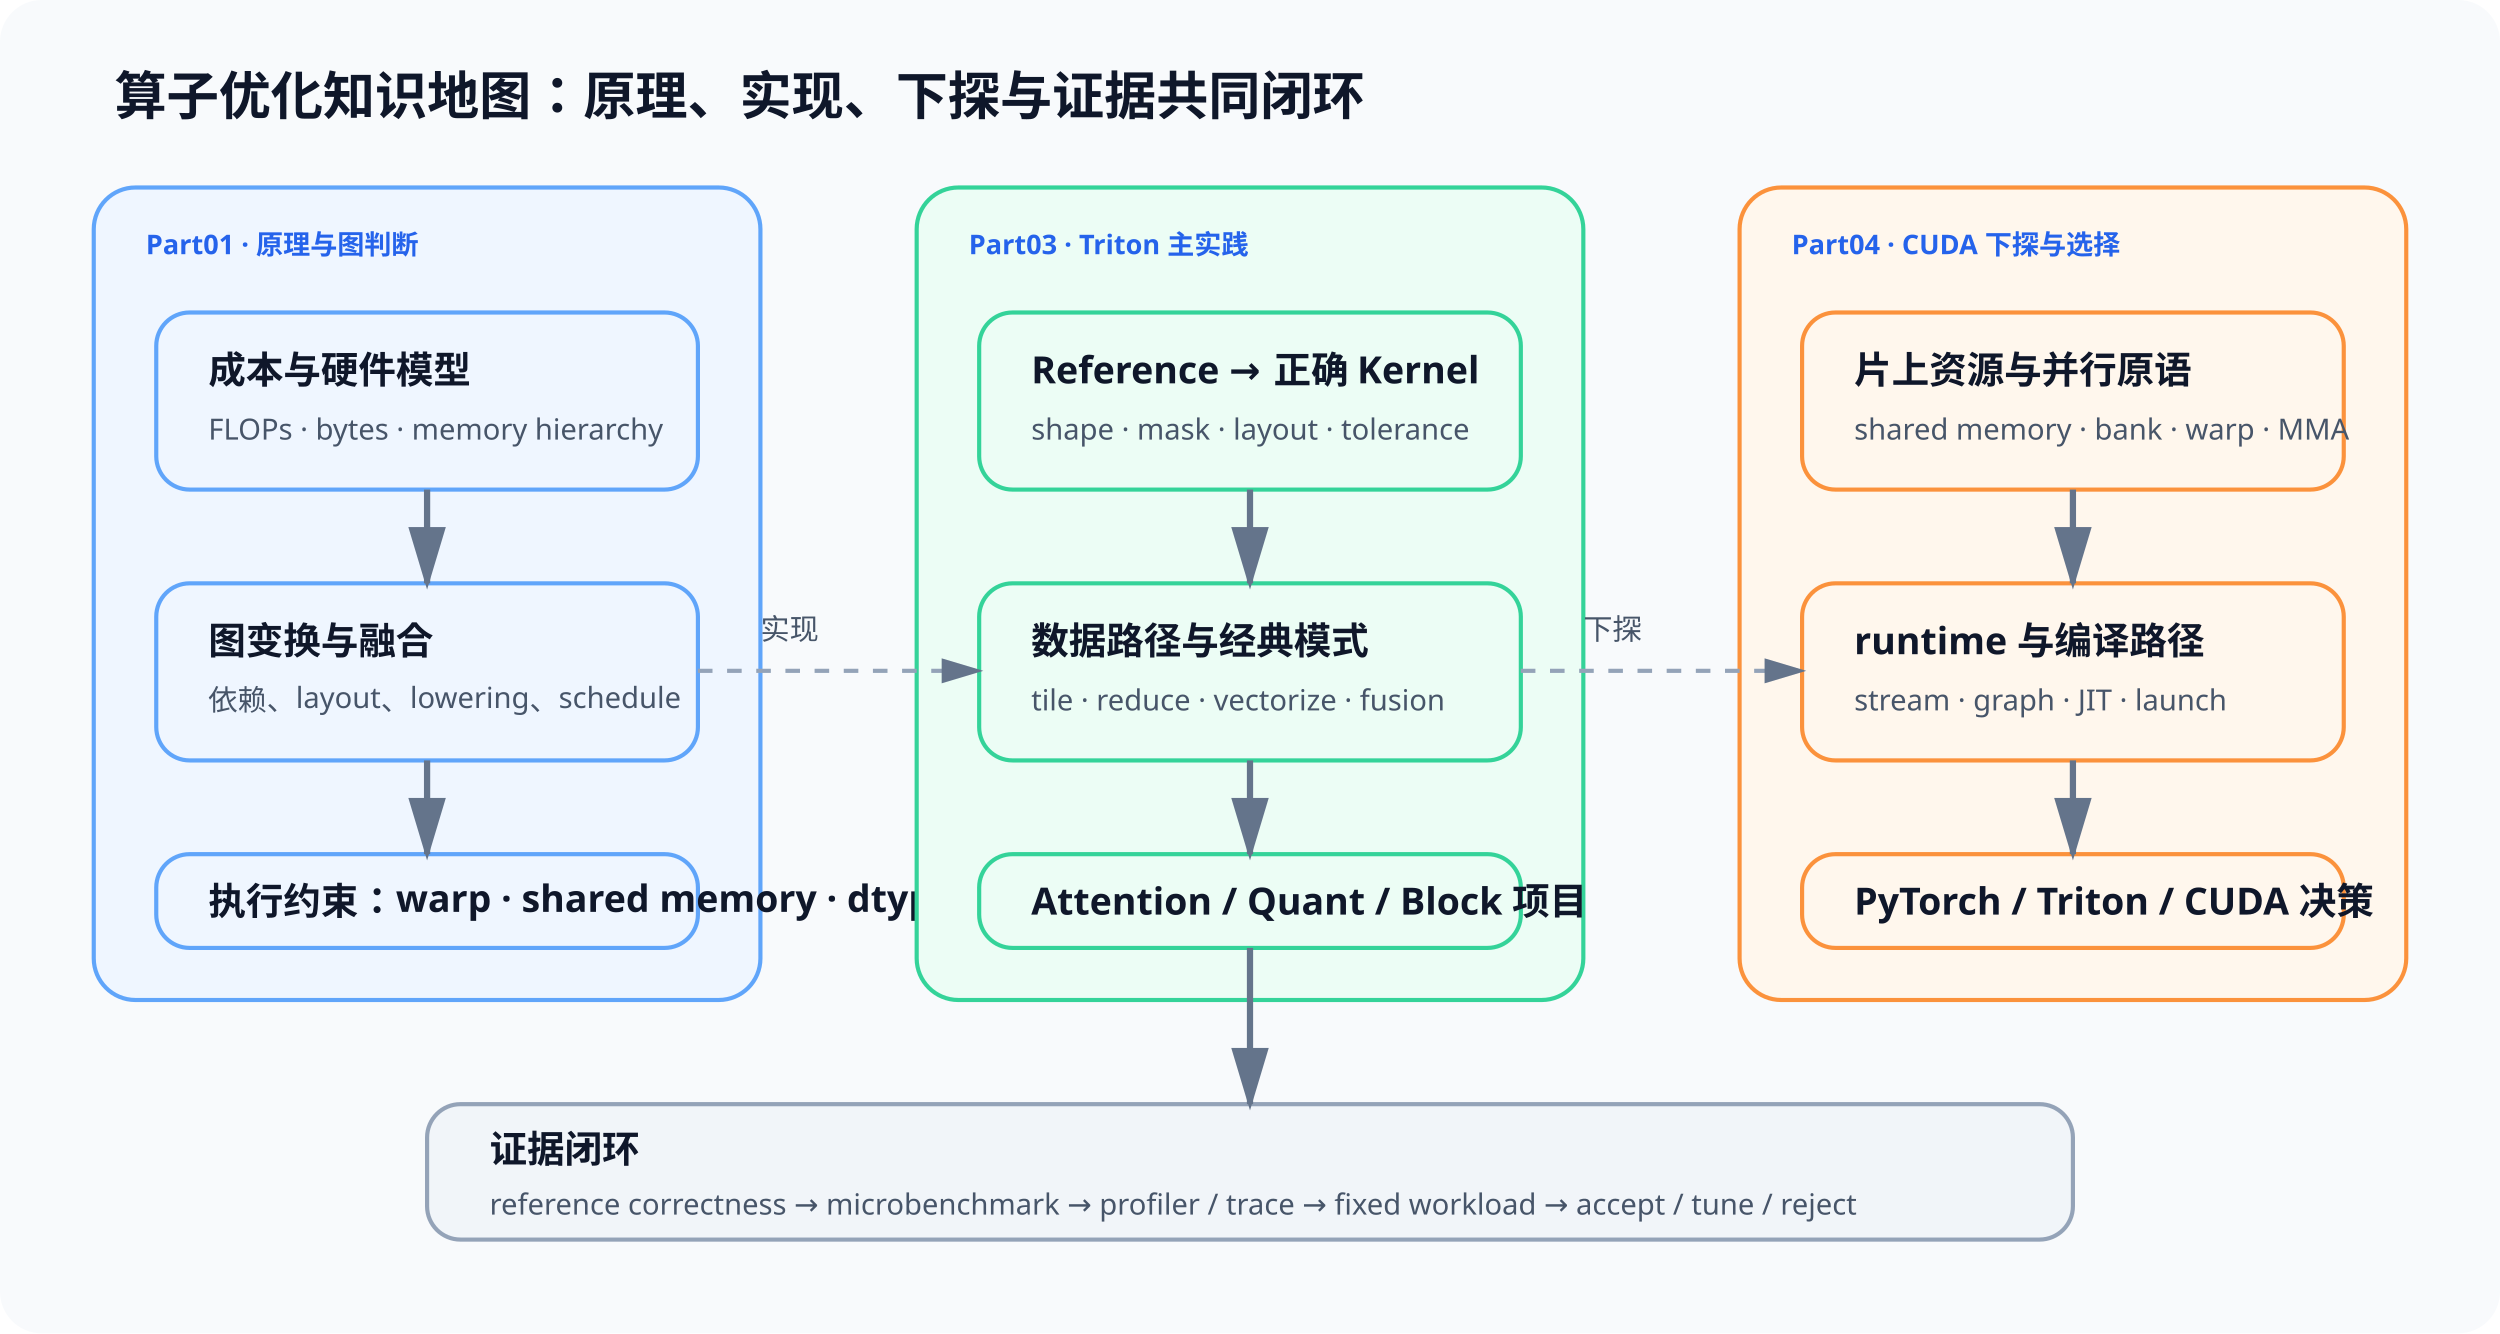
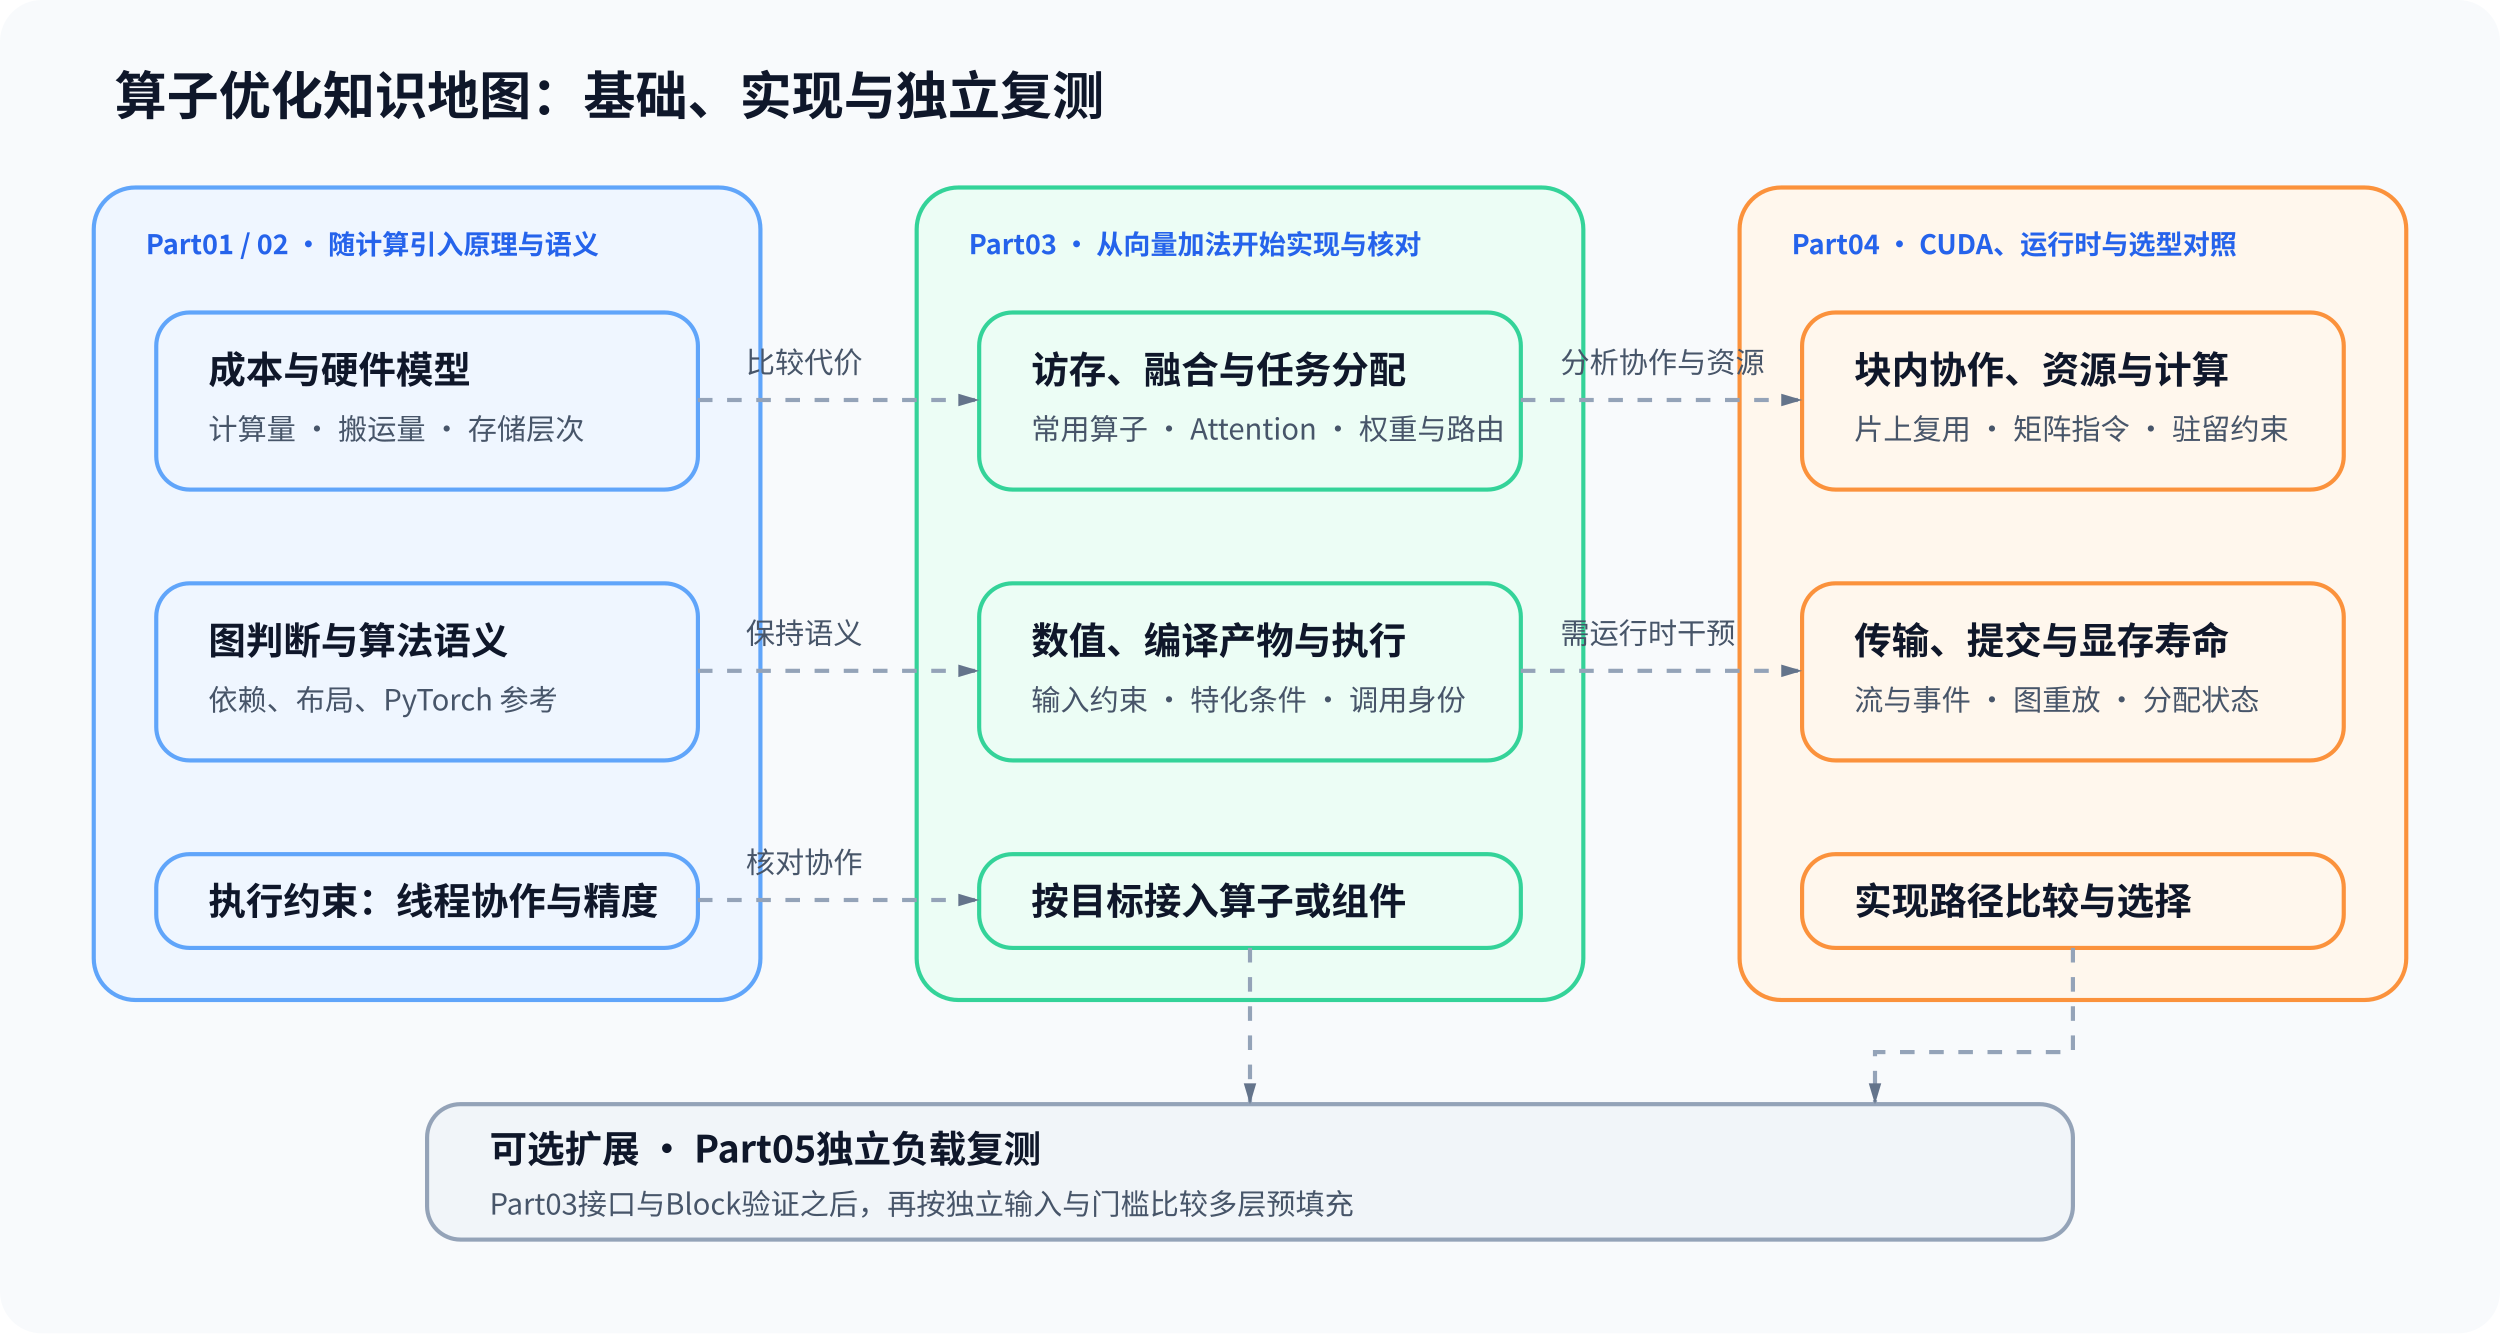
<svg xmlns="http://www.w3.org/2000/svg" width="1200" height="640" viewBox="0 0 1200 640" role="img" aria-labelledby="title desc">
-   <style>.bg{fill:#f8fafc}.panel{stroke-width:2;rx:20}.box{stroke-width:2;rx:16}.blue{fill:#eff6ff;stroke:#60a5fa}.green{fill:#ecfdf5;stroke:#34d399}.orange{fill:#fff7ed;stroke:#fb923c}.slate{fill:#f1f5f9;stroke:#94a3b8}.line{stroke:#64748b;stroke-width:3;fill:none;marker-end:url(#a)}.dash{stroke:#94a3b8;stroke-width:2;stroke-dasharray:7 7;fill:none;marker-end:url(#a)}.title{font:700 25px sans-serif;fill:#0f172a}.h{font:700 18px sans-serif;fill:#0f172a}.s{font:14px sans-serif;fill:#475569}.tag{font:700 13px sans-serif;fill:#2563eb}</style>
+   <style>.bg{fill:#f8fafc}.panel{stroke-width:2;rx:20}.box{stroke-width:2;rx:16}.blue{fill:#eff6ff;stroke:#60a5fa}.green{fill:#ecfdf5;stroke:#34d399}.orange{fill:#fff7ed;stroke:#fb923c}.slate{fill:#f1f5f9;stroke:#94a3b8}.line{stroke:#64748b;stroke-width:3;fill:none;marker-end:url(#a)}.dash{stroke:#94a3b8;stroke-width:2;stroke-dasharray:7 7;fill:none;marker-end:url(#a)}.title{font-family:"Noto Sans CJK SC",sans-serif;font-size:25px;font-weight:700;fill:#0f172a}.h{font-family:"Noto Sans CJK SC",sans-serif;font-size:18px;font-weight:700;fill:#0f172a}.s{font-family:"Noto Sans CJK SC",sans-serif;font-size:14px;font-weight:400;fill:#475569}.tag{font-family:"Noto Sans CJK SC",sans-serif;font-size:13px;font-weight:700;fill:#2563eb}</style>
  <defs>
-     <marker id="a" markerWidth="10" markerHeight="10" refX="9" refY="3" orient="auto">
+     <marker id="a" markerUnits="userSpaceOnUse" markerWidth="10" markerHeight="10" refX="10" refY="3" orient="auto">
      <path d="M0 0L10 3L0 6z" fill="#64748b" />
    </marker>
  </defs>
  <rect class="bg" width="1200" height="640" rx="20" />
-   <text x="55" y="55" class="title">算子优化知识地图：原理、实现、下探与证据共同闭环</text>
+   <text x="55" y="55" class="title">算子优化知识地图：基础、实现与独立复测</text>
  <rect class="panel" x="45" y="90" width="320" height="390" fill="#eff6ff" stroke="#60a5fa" />
-   <text x="70" y="122" class="tag">Part01 · 原理与图判断</text>
+   <text x="70" y="122" class="tag">Part01 / 02 · 随计算引入原理与语义</text>
  <rect class="box blue" x="75" y="150" width="260" height="85" />
  <text x="100" y="184" class="h">成本与硬件模型</text>
-   <text x="100" y="211" class="s">FLOPs · bytes · memory hierarchy</text>
+   <text x="100" y="211" class="s">计算量 · 搬运量 · 存储层次</text>
  <rect class="box blue" x="75" y="280" width="260" height="85" />
-   <text x="100" y="314" class="h">图变换与融合</text>
-   <text x="100" y="341" class="s">依赖、layout、lowering、schedule</text>
+   <text x="100" y="314" class="h">图判断与算法语义</text>
+   <text x="100" y="341" class="s">依赖、布局、PyTorch 参考</text>
  <rect class="box blue" x="75" y="410" width="260" height="45" />
-   <text x="100" y="439" class="h">执行约束：warp · shared memory · dtype</text>
-   <path class="line" d="M205 235V280" />
-   <path class="line" d="M205 365V410" />
+   <text x="100" y="439" class="h">执行约束：线程协作与精度</text>
  <rect class="panel" x="440" y="90" width="320" height="390" fill="#ecfdf5" stroke="#34d399" />
-   <text x="465" y="122" class="tag">Part03 · Triton 主实践</text>
+   <text x="465" y="122" class="tag">Part03 · 从向量加法开始实现与核对</text>
  <rect class="box green" x="470" y="150" width="260" height="85" />
-   <text x="495" y="184" class="h">Reference → 正确 Kernel</text>
-   <text x="495" y="211" class="s">shape · mask · layout · tolerance</text>
+   <text x="495" y="184" class="h">访存、融合与任务分配</text>
+   <text x="495" y="211" class="s">常用算子 · Attention · 权重与路由</text>
  <rect class="box green" x="470" y="280" width="260" height="85" />
-   <text x="495" y="314" class="h">数据路径与经典模式</text>
-   <text x="495" y="341" class="s">tile · reduce · vectorize · fusion</text>
+   <text x="495" y="314" class="h">数值、编译产物与执行</text>
+   <text x="495" y="341" class="s">输入约束 · 特化条件 · 调用身份</text>
  <rect class="box green" x="470" y="410" width="260" height="45" />
-   <text x="495" y="439" class="h">Attention / Quant / Block 项目</text>
-   <path class="line" d="M600 235V280" />
-   <path class="line" d="M600 365V410" />
+   <text x="495" y="439" class="h">按目标接入算子或组件</text>
  <rect class="panel" x="835" y="90" width="320" height="390" fill="#fff7ed" stroke="#fb923c" />
-   <text x="860" y="122" class="tag">Part04 · CUDA 下探与选择</text>
+   <text x="860" y="122" class="tag">Part04 · CUDA、运行时与选型对照</text>
  <rect class="box orange" x="865" y="150" width="260" height="85" />
-   <text x="890" y="184" class="h">片上资源与并行原语</text>
-   <text x="890" y="211" class="s">shared memory · bank · warp · MMA</text>
+   <text x="890" y="184" class="h">块内协作、资源与计算</text>
+   <text x="890" y="211" class="s">片上复用 · 矩阵指令 · 驻留约束</text>
  <rect class="box orange" x="865" y="280" width="260" height="85" />
-   <text x="890" y="314" class="h">runtime 与编译路径</text>
-   <text x="890" y="341" class="s">stream · graph · JIT · launch</text>
+   <text x="890" y="314" class="h">传输、提交与显存寿命</text>
+   <text x="890" y="341" class="s">流与事件 · 图重放 · 分配状态</text>
  <rect class="box orange" x="865" y="410" width="260" height="45" />
-   <text x="890" y="439" class="h">PyTorch / Triton / CUDA 决策</text>
-   <path class="line" d="M995 235V280" />
-   <path class="line" d="M995 365V410" />
+   <text x="890" y="439" class="h">实现路径比较与选择</text>
+   <path class="dash" d="M335 192H470" />
+   <text x="358" y="179" class="s">比较代价</text>
  <path class="dash" d="M335 322H470" />
-   <text x="365" y="307" class="s">实现</text>
+   <text x="358" y="309" class="s">保持语义</text>
+   <path class="dash" d="M335 432H470" />
+   <text x="358" y="419" class="s">核对协作</text>
+   <path class="dash" d="M730 192H865" />
+   <text x="749" y="179" class="s">分析协作与资源</text>
  <path class="dash" d="M730 322H865" />
-   <text x="760" y="307" class="s">下探</text>
+   <text x="749" y="309" class="s">需运行时干预</text>
  <rect class="box slate" x="205" y="530" width="790" height="65" />
-   <text x="235" y="558" class="h">证据闭环</text>
-   <text x="235" y="583" class="s">reference correctness → microbenchmark → profiler / trace → fixed workload → accept / tune / reject</text>
-   <path class="line" d="M600 455V530" />
+   <text x="235" y="558" class="h">可选扩展 · Part05独立负载复测</text>
+   <text x="235" y="583" class="s">Part03接口与Block验证之后，再按独立输入与门槛比较多层预填充</text>
+   <path class="dash" d="M600 455V530" />
+   <path class="dash" d="M995 455V505H900V530" />
</svg>
